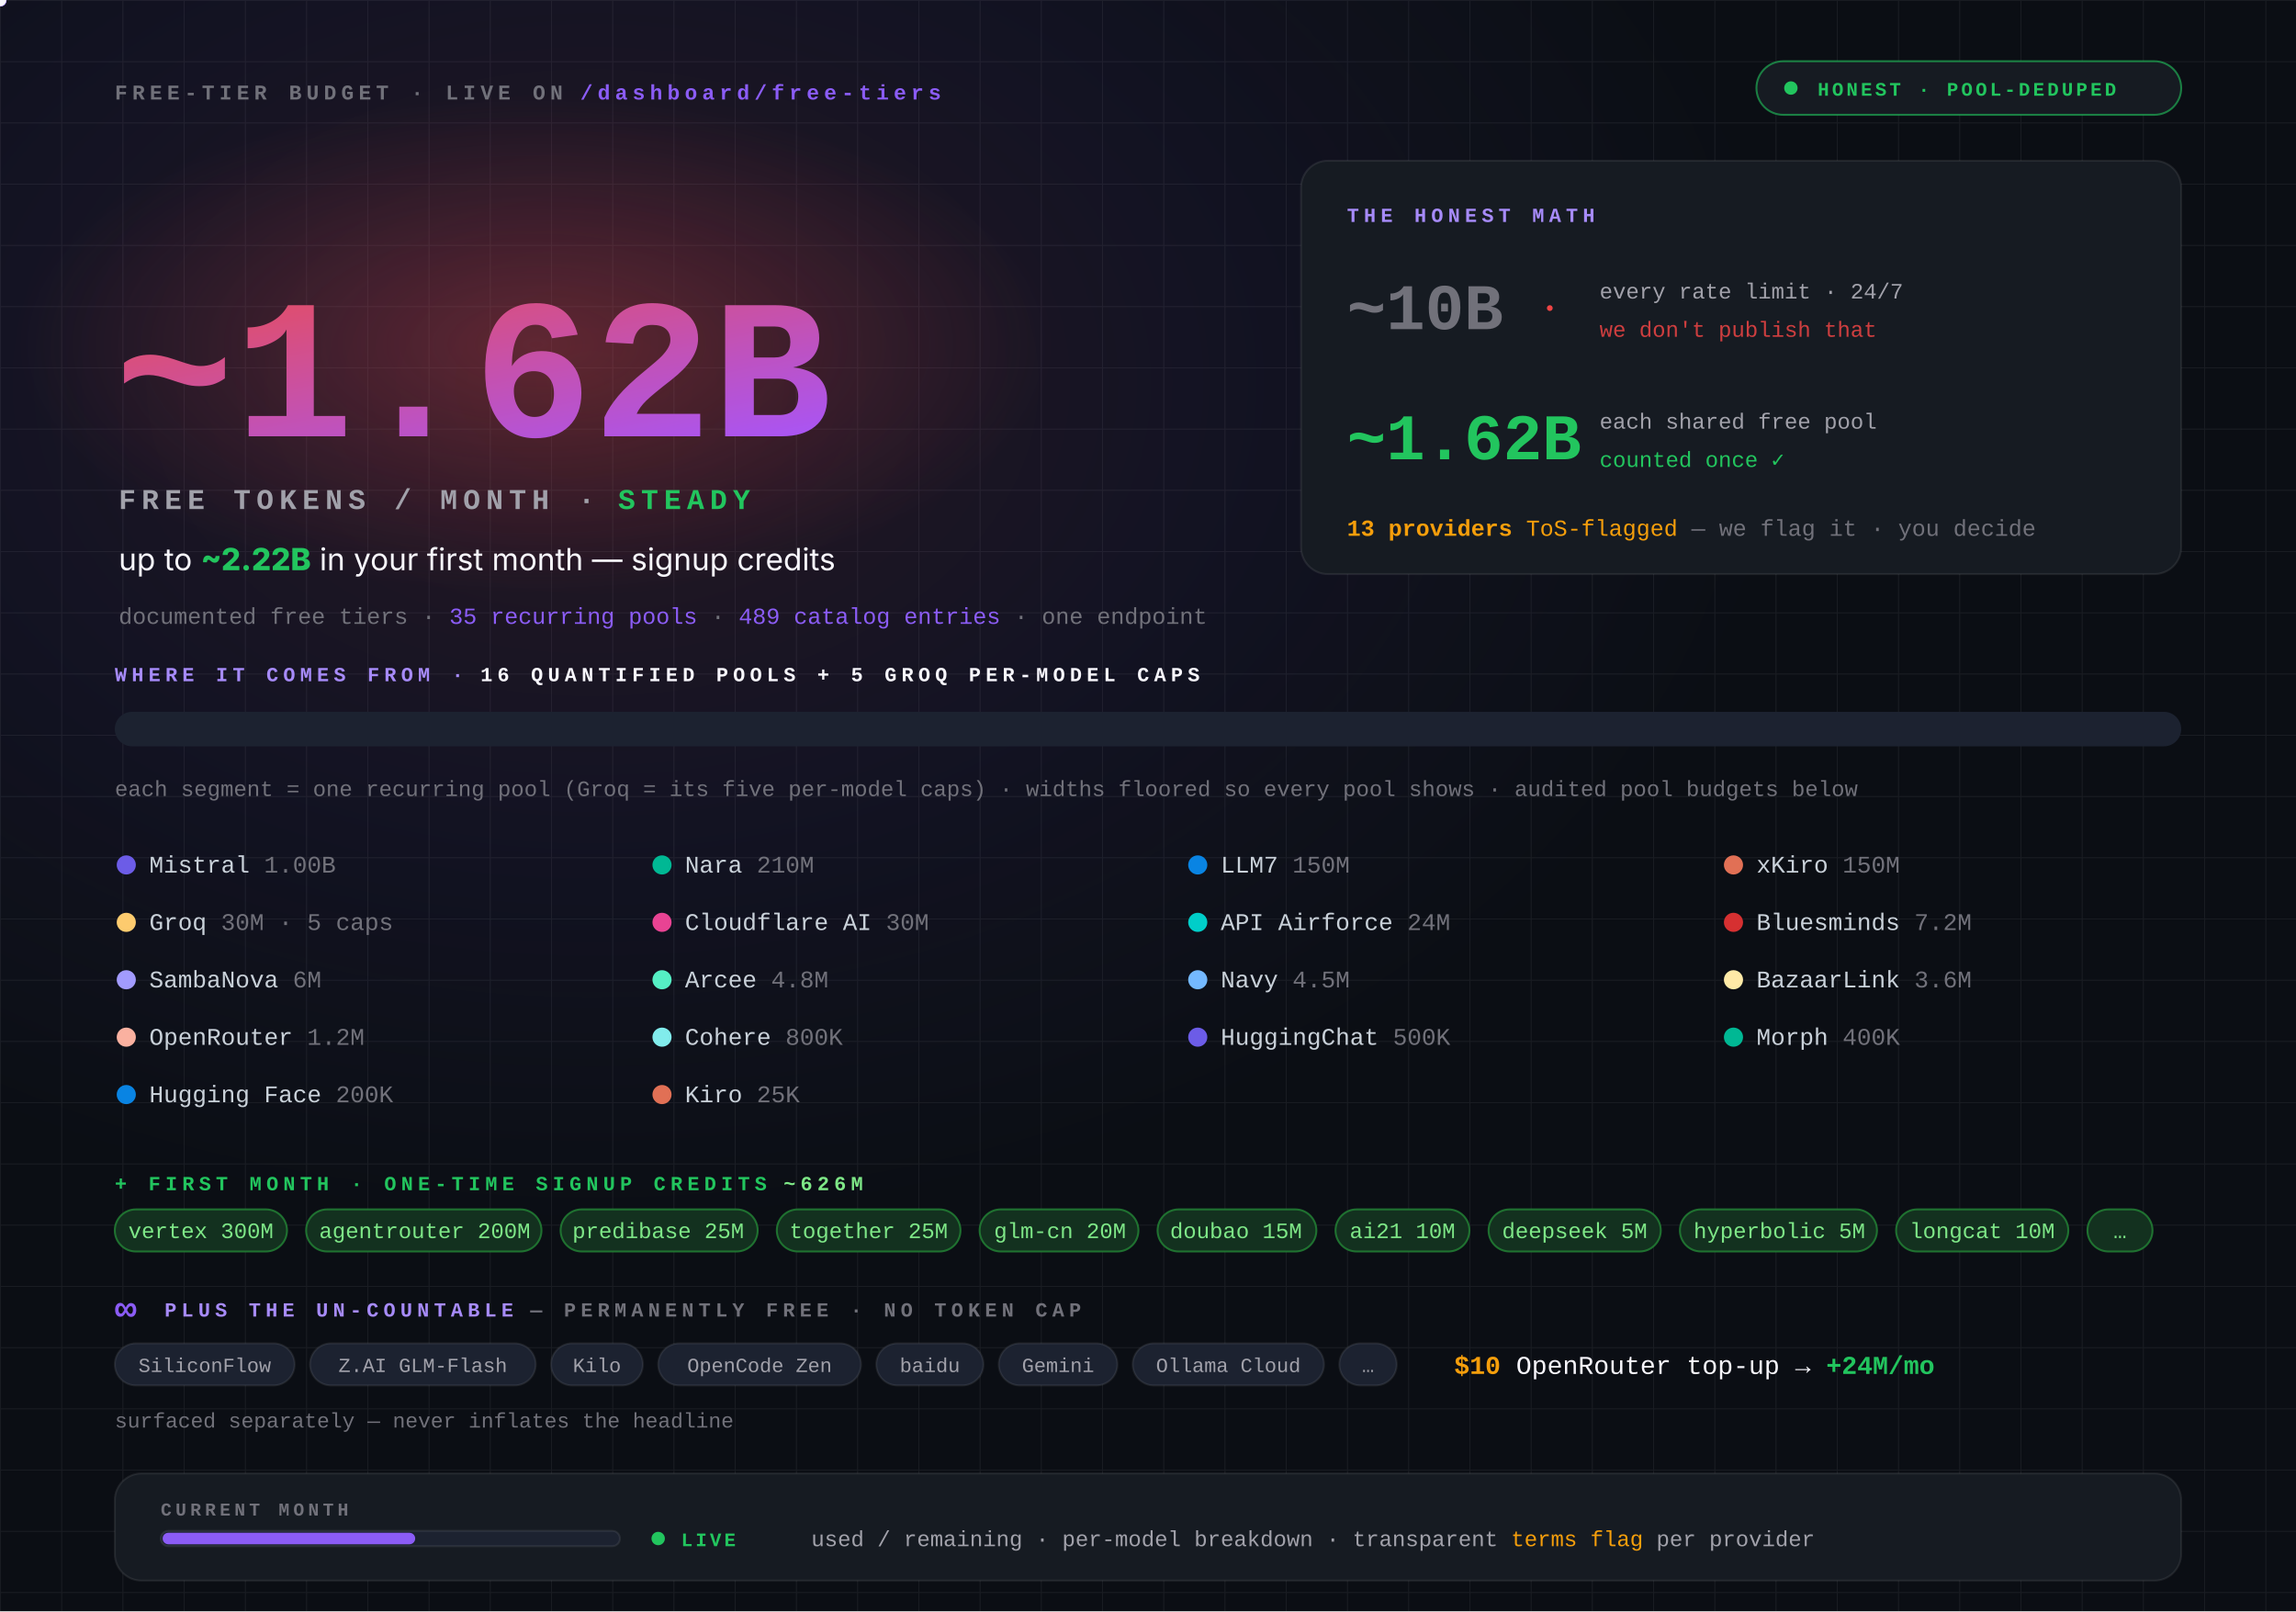
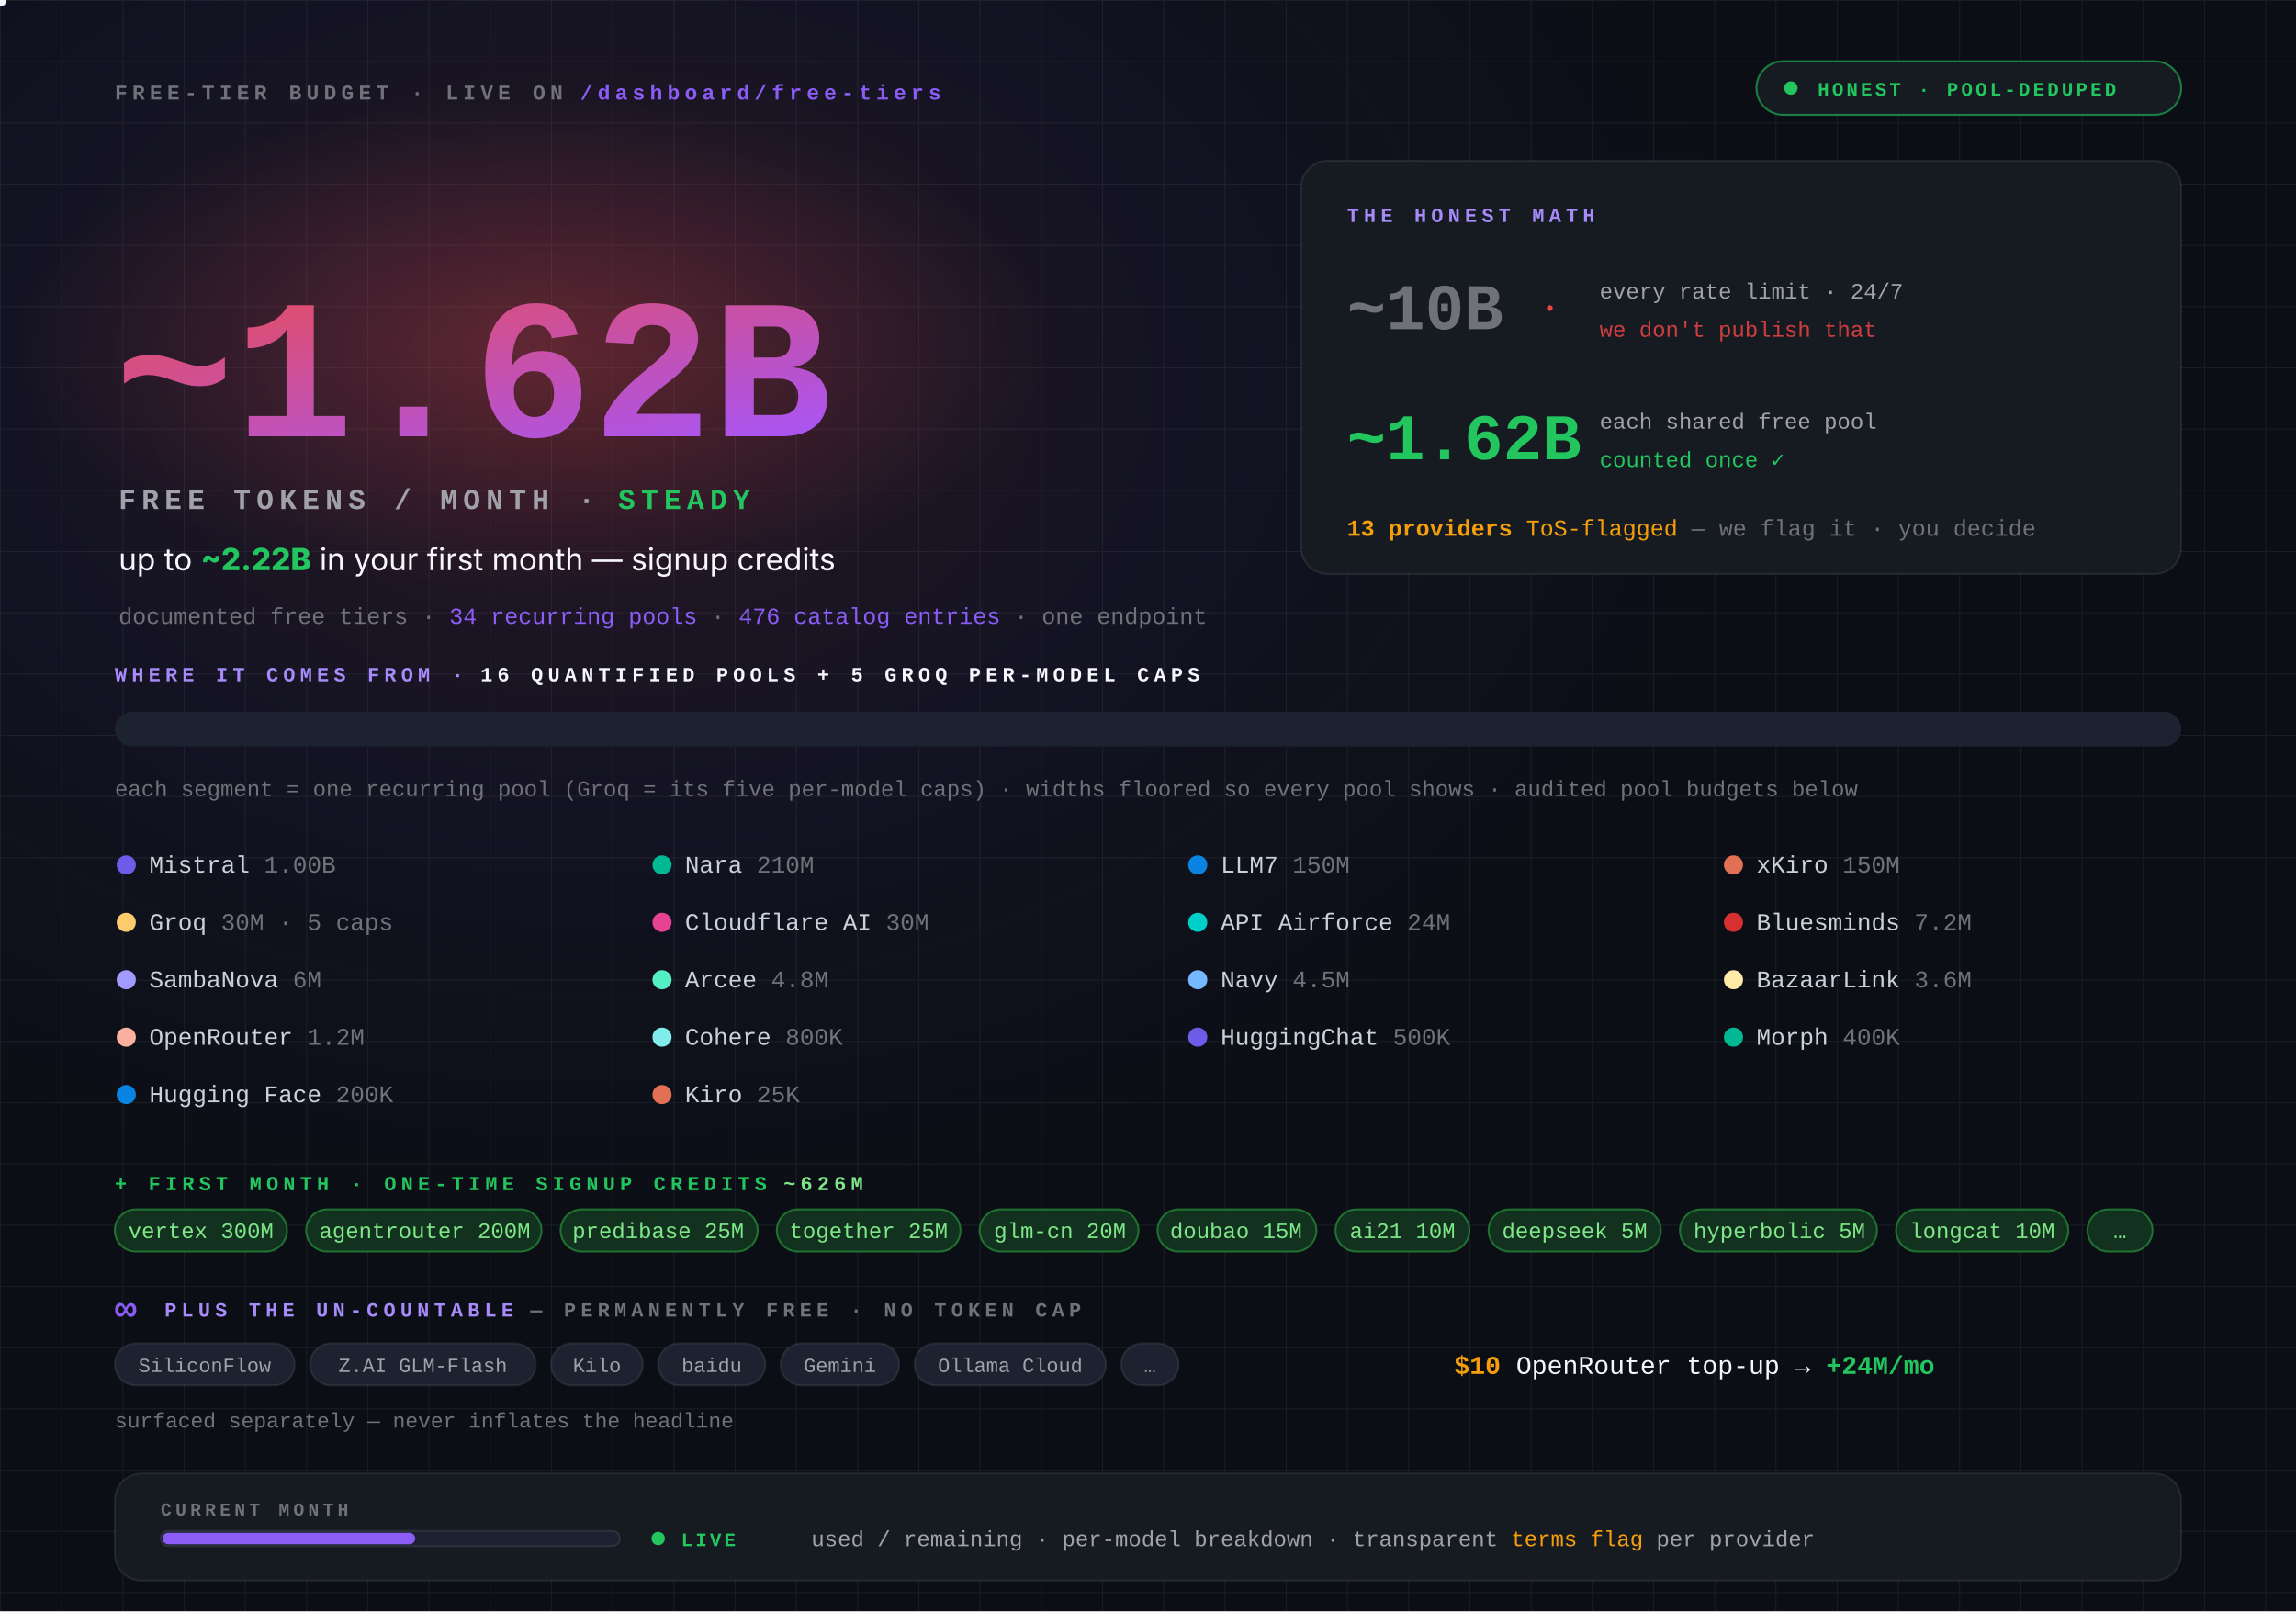
- <svg xmlns="http://www.w3.org/2000/svg" viewBox="0 0 1200 842" role="img" aria-label="OmniRoute free-tier budget: about 1.62 billion free tokens per month steady, up to about 2.22 billion in the first month with signup credits. The catalog contains 482 rows, 475 active and 7 discontinued, grouped into 35 recurring pool keys; 17 pools have a published positive monthly token budget and 18 have a zero, uncapped, or keyless budget. Honest pool-deduped math counts each shared free pool once; 13 providers carry a terms-of-service avoid flag. The 17 quantified pools plus five per-model Groq caps are Mistral 1 billion, Nara 210 million, LLM7 150 million, xKiro 150 million, Groq 30 million across five per-model caps, Cloudflare AI 30 million, API Airforce 24 million, Bluesminds 7.2 million, SambaNova 6 million, Arcee 4.8 million, Navy 4.5 million, BazaarLink 3.6 million, OpenRouter 1.2 million, Cohere 800 thousand, HuggingChat 500 thousand, Morph 400 thousand, Hugging Face 200 thousand, and Kiro 25 thousand. One-time signup credits add about 626 million. Uncapped providers and the OpenRouter top-up boost are shown separately so they do not inflate the headline. A further 6 million behind regional identity verification (ModelScope) is also shown apart. Live usage remains available at /dashboard/free-tiers.">
+ <svg xmlns="http://www.w3.org/2000/svg" viewBox="0 0 1200 842" role="img" aria-label="OmniRoute free-tier budget: about 1.62 billion free tokens per month steady, up to about 2.22 billion in the first month with signup credits. The catalog contains 482 rows, 475 active and 7 discontinued, grouped into 34 recurring pool keys; 17 pools have a published positive monthly token budget and 17 have a zero, uncapped, or keyless budget. Honest pool-deduped math counts each shared free pool once; 13 providers carry a terms-of-service avoid flag. The 17 quantified pools plus five per-model Groq caps are Mistral 1 billion, Nara 210 million, LLM7 150 million, xKiro 150 million, Groq 30 million across five per-model caps, Cloudflare AI 30 million, API Airforce 24 million, Bluesminds 7.2 million, SambaNova 6 million, Arcee 4.8 million, Navy 4.5 million, BazaarLink 3.6 million, OpenRouter 1.2 million, Cohere 800 thousand, HuggingChat 500 thousand, Morph 400 thousand, Hugging Face 200 thousand, and Kiro 25 thousand. One-time signup credits add about 626 million. Uncapped providers and the OpenRouter top-up boost are shown separately so they do not inflate the headline. A further 6 million behind regional identity verification (ModelScope) is also shown apart. Live usage remains available at /dashboard/free-tiers.">
  <defs>
    <pattern id="gridPaperF" width="32" height="32" patternUnits="userSpaceOnUse">
      <path d="M 32 0 L 0 0 0 32" fill="none" stroke="#ffffff" stroke-opacity="0.06" stroke-width="1" />
    </pattern>
    <radialGradient id="bgGlowF" cx="26%" cy="24%" r="52%">
      <stop offset="0%" stop-color="#e54d5e" stop-opacity="0.14" />
      <stop offset="55%" stop-color="#8b5cf6" stop-opacity="0.06" />
      <stop offset="100%" stop-color="#6366f1" stop-opacity="0" />
    </radialGradient>
    <linearGradient id="gradBrandF" x1="0" y1="0" x2="1" y2="1">
      <stop offset="0%" stop-color="#e54d5e" />
      <stop offset="100%" stop-color="#a855f7" />
    </linearGradient>
    <radialGradient id="heroGlowF" cx="50%" cy="50%" r="50%">
      <stop offset="0%" stop-color="#e54d5e" stop-opacity="0.30" />
      <stop offset="100%" stop-color="#e54d5e" stop-opacity="0" />
    </radialGradient>
    <path id="pTk1F" d="M 44,84 C 150,112 190,146 302,168" />
    <path id="pTk2F" d="M 30,310 C 136,290 176,240 296,206" />
    <path id="pTk3F" d="M 96,436 C 186,392 208,308 314,230" />
    <clipPath id="barShapeF">
      <rect x="60" y="372" width="1080" height="18" rx="9" />
    </clipPath>
    <clipPath id="barRevF">
      <rect x="60" y="372" width="0" height="18">
        <animate attributeName="width" values="1080;0;1080;1080" keyTimes="0;0.02;0.24;1" dur="10s" repeatCount="indefinite" />
      </rect>
    </clipPath>
  </defs>
  <rect width="1200" height="842" fill="#0b0e14" />
  <rect width="1200" height="842" fill="url(#gridPaperF)" />
  <rect width="1200" height="842" fill="url(#bgGlowF)" />
  <text x="60" y="52" font-family="Consolas, 'Courier New', monospace" font-size="11" letter-spacing="2.5" font-weight="700" fill="#71717a">FREE-TIER BUDGET · LIVE ON <tspan fill="#8b5cf6">/dashboard/free-tiers</tspan>
  </text>
  <g transform="translate(918, 32)">
    <rect width="222" height="28" rx="14" fill="#161b22" stroke="#22c55e" stroke-width="1" stroke-opacity="0.6" />
    <circle cx="18" cy="14" r="3.5" fill="#22c55e">
      <animate attributeName="opacity" values="1;0.35;1" dur="1.6s" repeatCount="indefinite" />
    </circle>
    <text x="32" y="18" font-family="Consolas, 'Courier New', monospace" font-size="10" letter-spacing="1.5" font-weight="700" fill="#22c55e">HONEST · POOL-DEDUPED</text>
  </g>
  <ellipse cx="280" cy="180" rx="270" ry="130" fill="url(#heroGlowF)">
    <animate attributeName="rx" values="250;290;250" dur="4s" repeatCount="indefinite" />
  </ellipse>
  <g fill="#a78bfa">
    <circle r="3.4">
      <animateMotion dur="2.4s" repeatCount="indefinite" begin="0s">
        <mpath href="#pTk1F" />
      </animateMotion>
      <animate attributeName="opacity" values="0;1;1;0" dur="2.4s" begin="0s" repeatCount="indefinite" />
    </circle>
    <circle r="3.4">
      <animateMotion dur="2.4s" repeatCount="indefinite" begin="0.8s">
        <mpath href="#pTk2F" />
      </animateMotion>
      <animate attributeName="opacity" values="0;1;1;0" dur="2.4s" begin="0.8s" repeatCount="indefinite" />
    </circle>
    <circle r="3.4">
      <animateMotion dur="2.4s" repeatCount="indefinite" begin="1.6s">
        <mpath href="#pTk3F" />
      </animateMotion>
      <animate attributeName="opacity" values="0;1;1;0" dur="2.4s" begin="1.6s" repeatCount="indefinite" />
    </circle>
  </g>
  <text x="60" y="228" font-family="Consolas, 'Courier New', monospace" font-size="104" font-weight="800" fill="url(#gradBrandF)">~1.62B</text>
  <text x="62" y="266" font-family="Consolas, 'Courier New', monospace" font-size="15" letter-spacing="3" font-weight="700" fill="#a1a1aa">FREE TOKENS / MONTH · <tspan fill="#22c55e">STEADY</tspan>
  </text>
  <text x="62" y="298" font-family="Inter, 'Segoe UI', Arial, Helvetica, system-ui, sans-serif" font-size="16" fill="#F7F6FC">up to <tspan font-weight="800" fill="#22c55e">~2.22B</tspan> in your first month — signup credits</text>
-   <text x="62" y="326" font-family="Consolas, 'Courier New', monospace" font-size="12" fill="#71717a">documented free tiers · <tspan fill="#8b5cf6">35 recurring pools</tspan> · <tspan fill="#8b5cf6">489 catalog entries</tspan> · one endpoint</text>
+   <text x="62" y="326" font-family="Consolas, 'Courier New', monospace" font-size="12" fill="#71717a">documented free tiers · <tspan fill="#8b5cf6">34 recurring pools</tspan> · <tspan fill="#8b5cf6">476 catalog entries</tspan> · one endpoint</text>
  <rect x="680" y="84" width="460" height="216" rx="14" fill="#161b22" stroke="#ffffff" stroke-opacity="0.08" stroke-width="1" />
  <text x="704" y="116" font-family="Consolas, 'Courier New', monospace" font-size="10.5" letter-spacing="2.5" font-weight="700" fill="#a78bfa">THE HONEST MATH</text>
  <text x="704" y="172" font-family="Consolas, 'Courier New', monospace" font-size="34" font-weight="800" fill="#71717a">~10B</text>
  <line x1="698" y1="161" x2="810" y2="161" stroke="#ef4444" stroke-width="3" stroke-linecap="round" stroke-dasharray="112" stroke-dashoffset="112">
    <animate attributeName="stroke-dashoffset" values="0;112;0;0" keyTimes="0;0.10;0.18;1" dur="10s" repeatCount="indefinite" />
  </line>
  <text x="836" y="156" font-family="Consolas, 'Courier New', monospace" font-size="11.5" fill="#a1a1aa">every rate limit · 24/7</text>
  <text x="836" y="176" font-family="Consolas, 'Courier New', monospace" font-size="11.5" fill="#ef4444" opacity="0.85">we don't publish that</text>
  <text x="704" y="240" font-family="Consolas, 'Courier New', monospace" font-size="34" font-weight="800" fill="#22c55e">~1.62B</text>
  <text x="836" y="224" font-family="Consolas, 'Courier New', monospace" font-size="11.5" fill="#a1a1aa">each shared free pool</text>
  <text x="836" y="244" font-family="Consolas, 'Courier New', monospace" font-size="11.5" fill="#22c55e">counted once ✓</text>
  <text x="704" y="280" font-family="Consolas, 'Courier New', monospace" font-size="12" fill="#f59e0b">
    <tspan font-weight="800">13 providers</tspan> ToS-flagged <tspan fill="#71717a">— we flag it · you decide</tspan>
  </text>
  <text x="60" y="356" font-family="Consolas, 'Courier New', monospace" font-size="10.5" letter-spacing="2.5" font-weight="700" fill="#a78bfa">WHERE IT COMES FROM · <tspan fill="#F7F6FC">16 QUANTIFIED POOLS + 5 GROQ PER-MODEL CAPS</tspan>
  </text>
  <g clip-path="url(#barShapeF)">
    <rect x="60" y="372" width="1080" height="18" fill="#1c2230" />
    <g clip-path="url(#barRevF)">
      <rect x="60.0" y="372" width="579.0" height="18" fill="#6c5ce7" />
      <rect x="640.0" y="372" width="127.6" height="18" fill="#00b894" />
      <rect x="768.6" y="372" width="93.3" height="18" fill="#0984e3" />
      <rect x="862.9" y="372" width="93.3" height="18" fill="#e17055" />
      <rect x="957.2" y="372" width="24.7" height="18" fill="#fdcb6e" />
      <rect x="982.9" y="372" width="24.7" height="18" fill="#e84393" />
      <rect x="1008.6" y="372" width="21.2" height="18" fill="#00cec9" />
      <rect x="1030.8" y="372" width="11.6" height="18" fill="#d63031" />
      <rect x="1043.4" y="372" width="10.9" height="18" fill="#a29bfe" />
      <rect x="1055.3" y="372" width="10.2" height="18" fill="#55efc4" />
      <rect x="1066.5" y="372" width="10.1" height="18" fill="#74b9ff" />
      <rect x="1077.6" y="372" width="9.6" height="18" fill="#ffeaa7" />
      <rect x="1088.2" y="372" width="8.2" height="18" fill="#fab1a0" />
      <rect x="1097.4" y="372" width="8.0" height="18" fill="#81ecec" />
      <rect x="1106.4" y="372" width="7.8" height="18" fill="#6c5ce7" />
      <rect x="1115.2" y="372" width="7.7" height="18" fill="#00b894" />
      <rect x="1123.9" y="372" width="7.6" height="18" fill="#0984e3" />
      <rect x="1132.5" y="372" width="7.5" height="18" fill="#e17055" />
    </g>
  </g>
  <circle r="3.2" fill="#F7F6FC">
    <animateMotion path="M 60,381 L 1140,381" keyPoints="0;0;1;1" keyTimes="0;0.02;0.24;1" calcMode="linear" dur="10s" repeatCount="indefinite" />
    <animate attributeName="opacity" values="0;1;1;0;0" keyTimes="0;0.02;0.23;0.26;1" dur="10s" repeatCount="indefinite" />
  </circle>
  <text x="60" y="416" font-family="Consolas, 'Courier New', monospace" font-size="11.5" fill="#71717a">each segment = one recurring pool (Groq = its five per-model caps) · widths floored so every pool shows · audited pool budgets below</text>
  <g font-family="Consolas, 'Courier New', monospace" font-size="12.5">
    <circle cx="66" cy="452" r="5" fill="#6c5ce7" />
    <text x="78" y="456" fill="#c9d1d9">Mistral <tspan fill="#71717a">1.00B</tspan>
    </text>
    <circle cx="346" cy="452" r="5" fill="#00b894" />
    <text x="358" y="456" fill="#c9d1d9">Nara <tspan fill="#71717a">210M</tspan>
    </text>
    <circle cx="626" cy="452" r="5" fill="#0984e3" />
    <text x="638" y="456" fill="#c9d1d9">LLM7 <tspan fill="#71717a">150M</tspan>
    </text>
    <circle cx="906" cy="452" r="5" fill="#e17055" />
    <text x="918" y="456" fill="#c9d1d9">xKiro <tspan fill="#71717a">150M</tspan>
    </text>
    <circle cx="66" cy="482" r="5" fill="#fdcb6e" />
    <text x="78" y="486" fill="#c9d1d9">Groq <tspan fill="#71717a">30M · 5 caps</tspan>
    </text>
    <circle cx="346" cy="482" r="5" fill="#e84393" />
    <text x="358" y="486" fill="#c9d1d9">Cloudflare AI <tspan fill="#71717a">30M</tspan>
    </text>
    <circle cx="626" cy="482" r="5" fill="#00cec9" />
    <text x="638" y="486" fill="#c9d1d9">API Airforce <tspan fill="#71717a">24M</tspan>
    </text>
    <circle cx="906" cy="482" r="5" fill="#d63031" />
    <text x="918" y="486" fill="#c9d1d9">Bluesminds <tspan fill="#71717a">7.2M</tspan>
    </text>
    <circle cx="66" cy="512" r="5" fill="#a29bfe" />
    <text x="78" y="516" fill="#c9d1d9">SambaNova <tspan fill="#71717a">6M</tspan>
    </text>
    <circle cx="346" cy="512" r="5" fill="#55efc4" />
    <text x="358" y="516" fill="#c9d1d9">Arcee <tspan fill="#71717a">4.8M</tspan>
    </text>
    <circle cx="626" cy="512" r="5" fill="#74b9ff" />
    <text x="638" y="516" fill="#c9d1d9">Navy <tspan fill="#71717a">4.5M</tspan>
    </text>
    <circle cx="906" cy="512" r="5" fill="#ffeaa7" />
    <text x="918" y="516" fill="#c9d1d9">BazaarLink <tspan fill="#71717a">3.6M</tspan>
    </text>
    <circle cx="66" cy="542" r="5" fill="#fab1a0" />
    <text x="78" y="546" fill="#c9d1d9">OpenRouter <tspan fill="#71717a">1.2M</tspan>
    </text>
    <circle cx="346" cy="542" r="5" fill="#81ecec" />
    <text x="358" y="546" fill="#c9d1d9">Cohere <tspan fill="#71717a">800K</tspan>
    </text>
    <circle cx="626" cy="542" r="5" fill="#6c5ce7" />
    <text x="638" y="546" fill="#c9d1d9">HuggingChat <tspan fill="#71717a">500K</tspan>
    </text>
    <circle cx="906" cy="542" r="5" fill="#00b894" />
    <text x="918" y="546" fill="#c9d1d9">Morph <tspan fill="#71717a">400K</tspan>
    </text>
    <circle cx="66" cy="572" r="5" fill="#0984e3" />
    <text x="78" y="576" fill="#c9d1d9">Hugging Face <tspan fill="#71717a">200K</tspan>
    </text>
    <circle cx="346" cy="572" r="5" fill="#e17055" />
    <text x="358" y="576" fill="#c9d1d9">Kiro <tspan fill="#71717a">25K</tspan>
    </text>
  </g>
  <text x="60" y="622" font-family="Consolas, 'Courier New', monospace" font-size="10.5" letter-spacing="2.5" font-weight="700" fill="#22c55e">+ FIRST MONTH · ONE-TIME SIGNUP CREDITS <tspan fill="#7ee787">~626M</tspan>
  </text>
  <g font-family="Consolas, 'Courier New', monospace">
    <rect x="60" y="632" width="90" height="22" rx="11" fill="#13311f" stroke="#238636" stroke-opacity="0.8" />
    <text x="105" y="647" font-size="11.5" fill="#7ee787" text-anchor="middle">vertex 300M</text>
    <rect x="160" y="632" width="123" height="22" rx="11" fill="#13311f" stroke="#238636" stroke-opacity="0.8" />
    <text x="222" y="647" font-size="11.5" fill="#7ee787" text-anchor="middle">agentrouter 200M</text>
    <rect x="293" y="632" width="103" height="22" rx="11" fill="#13311f" stroke="#238636" stroke-opacity="0.8" />
    <text x="344" y="647" font-size="11.5" fill="#7ee787" text-anchor="middle">predibase 25M</text>
    <rect x="406" y="632" width="96" height="22" rx="11" fill="#13311f" stroke="#238636" stroke-opacity="0.8" />
    <text x="454" y="647" font-size="11.5" fill="#7ee787" text-anchor="middle">together 25M</text>
    <rect x="512" y="632" width="83" height="22" rx="11" fill="#13311f" stroke="#238636" stroke-opacity="0.8" />
    <text x="554" y="647" font-size="11.5" fill="#7ee787" text-anchor="middle">glm-cn 20M</text>
    <rect x="605" y="632" width="83" height="22" rx="11" fill="#13311f" stroke="#238636" stroke-opacity="0.8" />
    <text x="646" y="647" font-size="11.5" fill="#7ee787" text-anchor="middle">doubao 15M</text>
    <rect x="698" y="632" width="70" height="22" rx="11" fill="#13311f" stroke="#238636" stroke-opacity="0.8" />
    <text x="733" y="647" font-size="11.5" fill="#7ee787" text-anchor="middle">ai21 10M</text>
    <rect x="778" y="632" width="90" height="22" rx="11" fill="#13311f" stroke="#238636" stroke-opacity="0.8" />
    <text x="823" y="647" font-size="11.5" fill="#7ee787" text-anchor="middle">deepseek 5M</text>
    <rect x="878" y="632" width="103" height="22" rx="11" fill="#13311f" stroke="#238636" stroke-opacity="0.8" />
    <text x="930" y="647" font-size="11.5" fill="#7ee787" text-anchor="middle">hyperbolic 5M</text>
    <rect x="991" y="632" width="90" height="22" rx="11" fill="#13311f" stroke="#238636" stroke-opacity="0.8" />
    <text x="1036" y="647" font-size="11.5" fill="#7ee787" text-anchor="middle">longcat 10M</text>
    <rect x="1091" y="632" width="34" height="22" rx="11" fill="#13311f" stroke="#238636" stroke-opacity="0.8" />
    <text x="1108" y="647" font-size="11.5" fill="#7ee787" text-anchor="middle">…</text>
  </g>
  <text x="60" y="690" font-family="Consolas, 'Courier New', monospace" font-size="19" font-weight="800" fill="#8b5cf6">∞<animate attributeName="opacity" values="1;0.55;1" dur="4s" repeatCount="indefinite" />
  </text>
  <text x="86" y="688" font-family="Consolas, 'Courier New', monospace" font-size="10.5" letter-spacing="2.5" font-weight="700" fill="#a78bfa">PLUS THE UN-COUNTABLE <tspan fill="#71717a">— PERMANENTLY FREE · NO TOKEN CAP</tspan>
  </text>
  <g font-family="Consolas, 'Courier New', monospace" font-size="10.5" fill="#a1a1aa">
    <rect x="60" y="702" width="94" height="22" rx="11" fill="#1c2230" stroke="#ffffff" stroke-opacity="0.08" />
    <text x="107" y="717" text-anchor="middle">SiliconFlow</text>
    <rect x="162" y="702" width="118" height="22" rx="11" fill="#1c2230" stroke="#ffffff" stroke-opacity="0.08" />
    <text x="221" y="717" text-anchor="middle">Z.AI GLM-Flash</text>
    <rect x="288" y="702" width="48" height="22" rx="11" fill="#1c2230" stroke="#ffffff" stroke-opacity="0.08" />
    <text x="312" y="717" text-anchor="middle">Kilo</text>
-     <rect x="344" y="702" width="106" height="22" rx="11" fill="#1c2230" stroke="#ffffff" stroke-opacity="0.08" />
-     <text x="397" y="717" text-anchor="middle">OpenCode Zen</text>
-     <rect x="458" y="702" width="56" height="22" rx="11" fill="#1c2230" stroke="#ffffff" stroke-opacity="0.08" />
-     <text x="486" y="717" text-anchor="middle">baidu</text>
-     <rect x="522" y="702" width="62" height="22" rx="11" fill="#1c2230" stroke="#ffffff" stroke-opacity="0.08" />
-     <text x="553" y="717" text-anchor="middle">Gemini</text>
-     <rect x="592" y="702" width="100" height="22" rx="11" fill="#1c2230" stroke="#ffffff" stroke-opacity="0.08" />
-     <text x="642" y="717" text-anchor="middle">Ollama Cloud</text>
-     <rect x="700" y="702" width="30" height="22" rx="11" fill="#1c2230" stroke="#ffffff" stroke-opacity="0.08" />
-     <text x="715" y="717" text-anchor="middle">…</text>
+     <rect x="344" y="702" width="56" height="22" rx="11" fill="#1c2230" stroke="#ffffff" stroke-opacity="0.08" />
+     <text x="372" y="717" text-anchor="middle">baidu</text>
+     <rect x="408" y="702" width="62" height="22" rx="11" fill="#1c2230" stroke="#ffffff" stroke-opacity="0.08" />
+     <text x="439" y="717" text-anchor="middle">Gemini</text>
+     <rect x="478" y="702" width="100" height="22" rx="11" fill="#1c2230" stroke="#ffffff" stroke-opacity="0.08" />
+     <text x="528" y="717" text-anchor="middle">Ollama Cloud</text>
+     <rect x="586" y="702" width="30" height="22" rx="11" fill="#1c2230" stroke="#ffffff" stroke-opacity="0.08" />
+     <text x="601" y="717" text-anchor="middle">…</text>
  </g>
  <text x="760" y="718" font-family="Consolas, 'Courier New', monospace" font-size="13.5" fill="#F7F6FC">
    <tspan fill="#f59e0b" font-weight="700">$10</tspan> OpenRouter top-up → <tspan fill="#22c55e" font-weight="700">+24M/mo</tspan>
  </text>
  <text x="60" y="746" font-family="Consolas, 'Courier New', monospace" font-size="11" fill="#71717a">surfaced separately — never inflates the headline</text>
  <rect x="60" y="770" width="1080" height="56" rx="14" fill="#161b22" stroke="#ffffff" stroke-opacity="0.08" stroke-width="1" />
  <text x="84" y="792" font-family="Consolas, 'Courier New', monospace" font-size="9.5" letter-spacing="2" font-weight="700" fill="#71717a">CURRENT MONTH</text>
  <rect x="84" y="800" width="240" height="8" rx="4" fill="#1c2230" stroke="#ffffff" stroke-opacity="0.08" stroke-width="1" />
  <rect x="85" y="801" width="132" height="6" rx="3" fill="#8b5cf6" />
  <circle r="2.6" fill="#F7F6FC">
    <animateMotion path="M 85,804 L 217,804" dur="3s" repeatCount="indefinite" />
    <animate attributeName="opacity" values="0;1;1;0" dur="3s" repeatCount="indefinite" />
  </circle>
  <circle cx="344" cy="804" r="3.5" fill="#22c55e">
    <animate attributeName="opacity" values="1;0.3;1" dur="1.2s" repeatCount="indefinite" />
  </circle>
  <text x="356" y="808" font-family="Consolas, 'Courier New', monospace" font-size="10" letter-spacing="1.5" font-weight="700" fill="#22c55e">LIVE</text>
  <text x="424" y="808" font-family="Consolas, 'Courier New', monospace" font-size="11.5" fill="#a1a1aa">used / remaining · per-model breakdown · transparent <tspan fill="#f59e0b">terms flag</tspan> per provider</text>
</svg>
